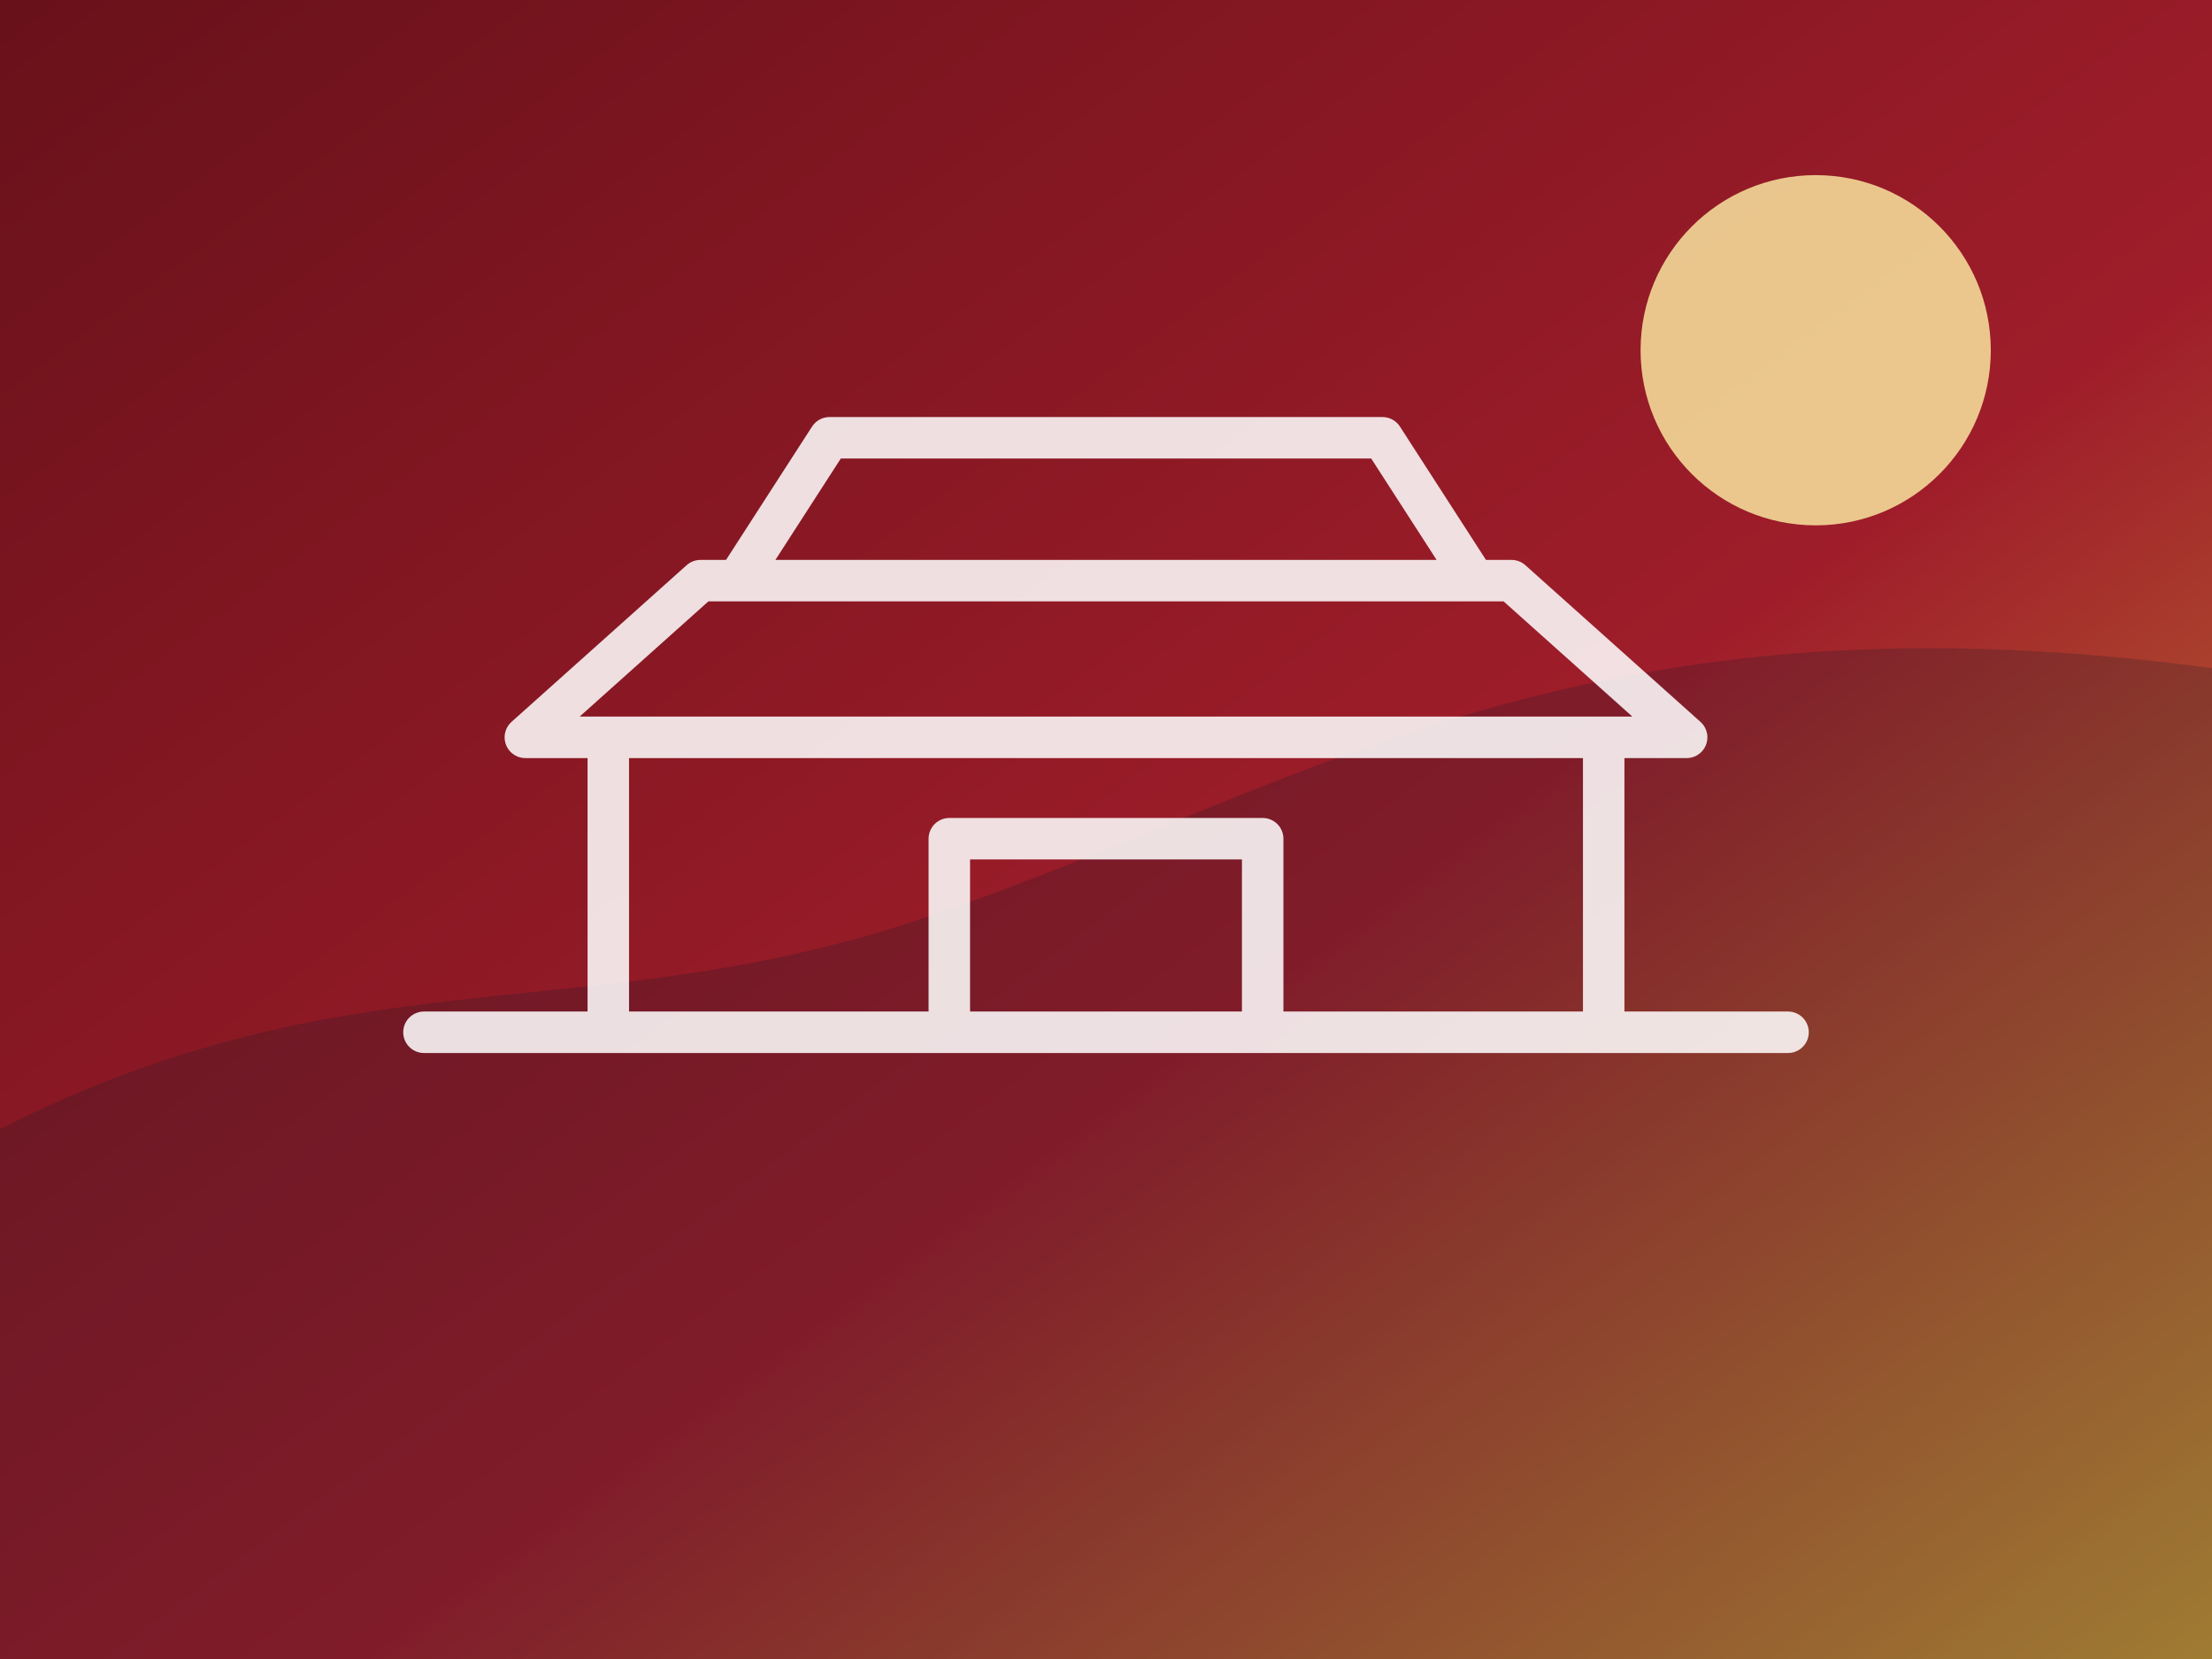
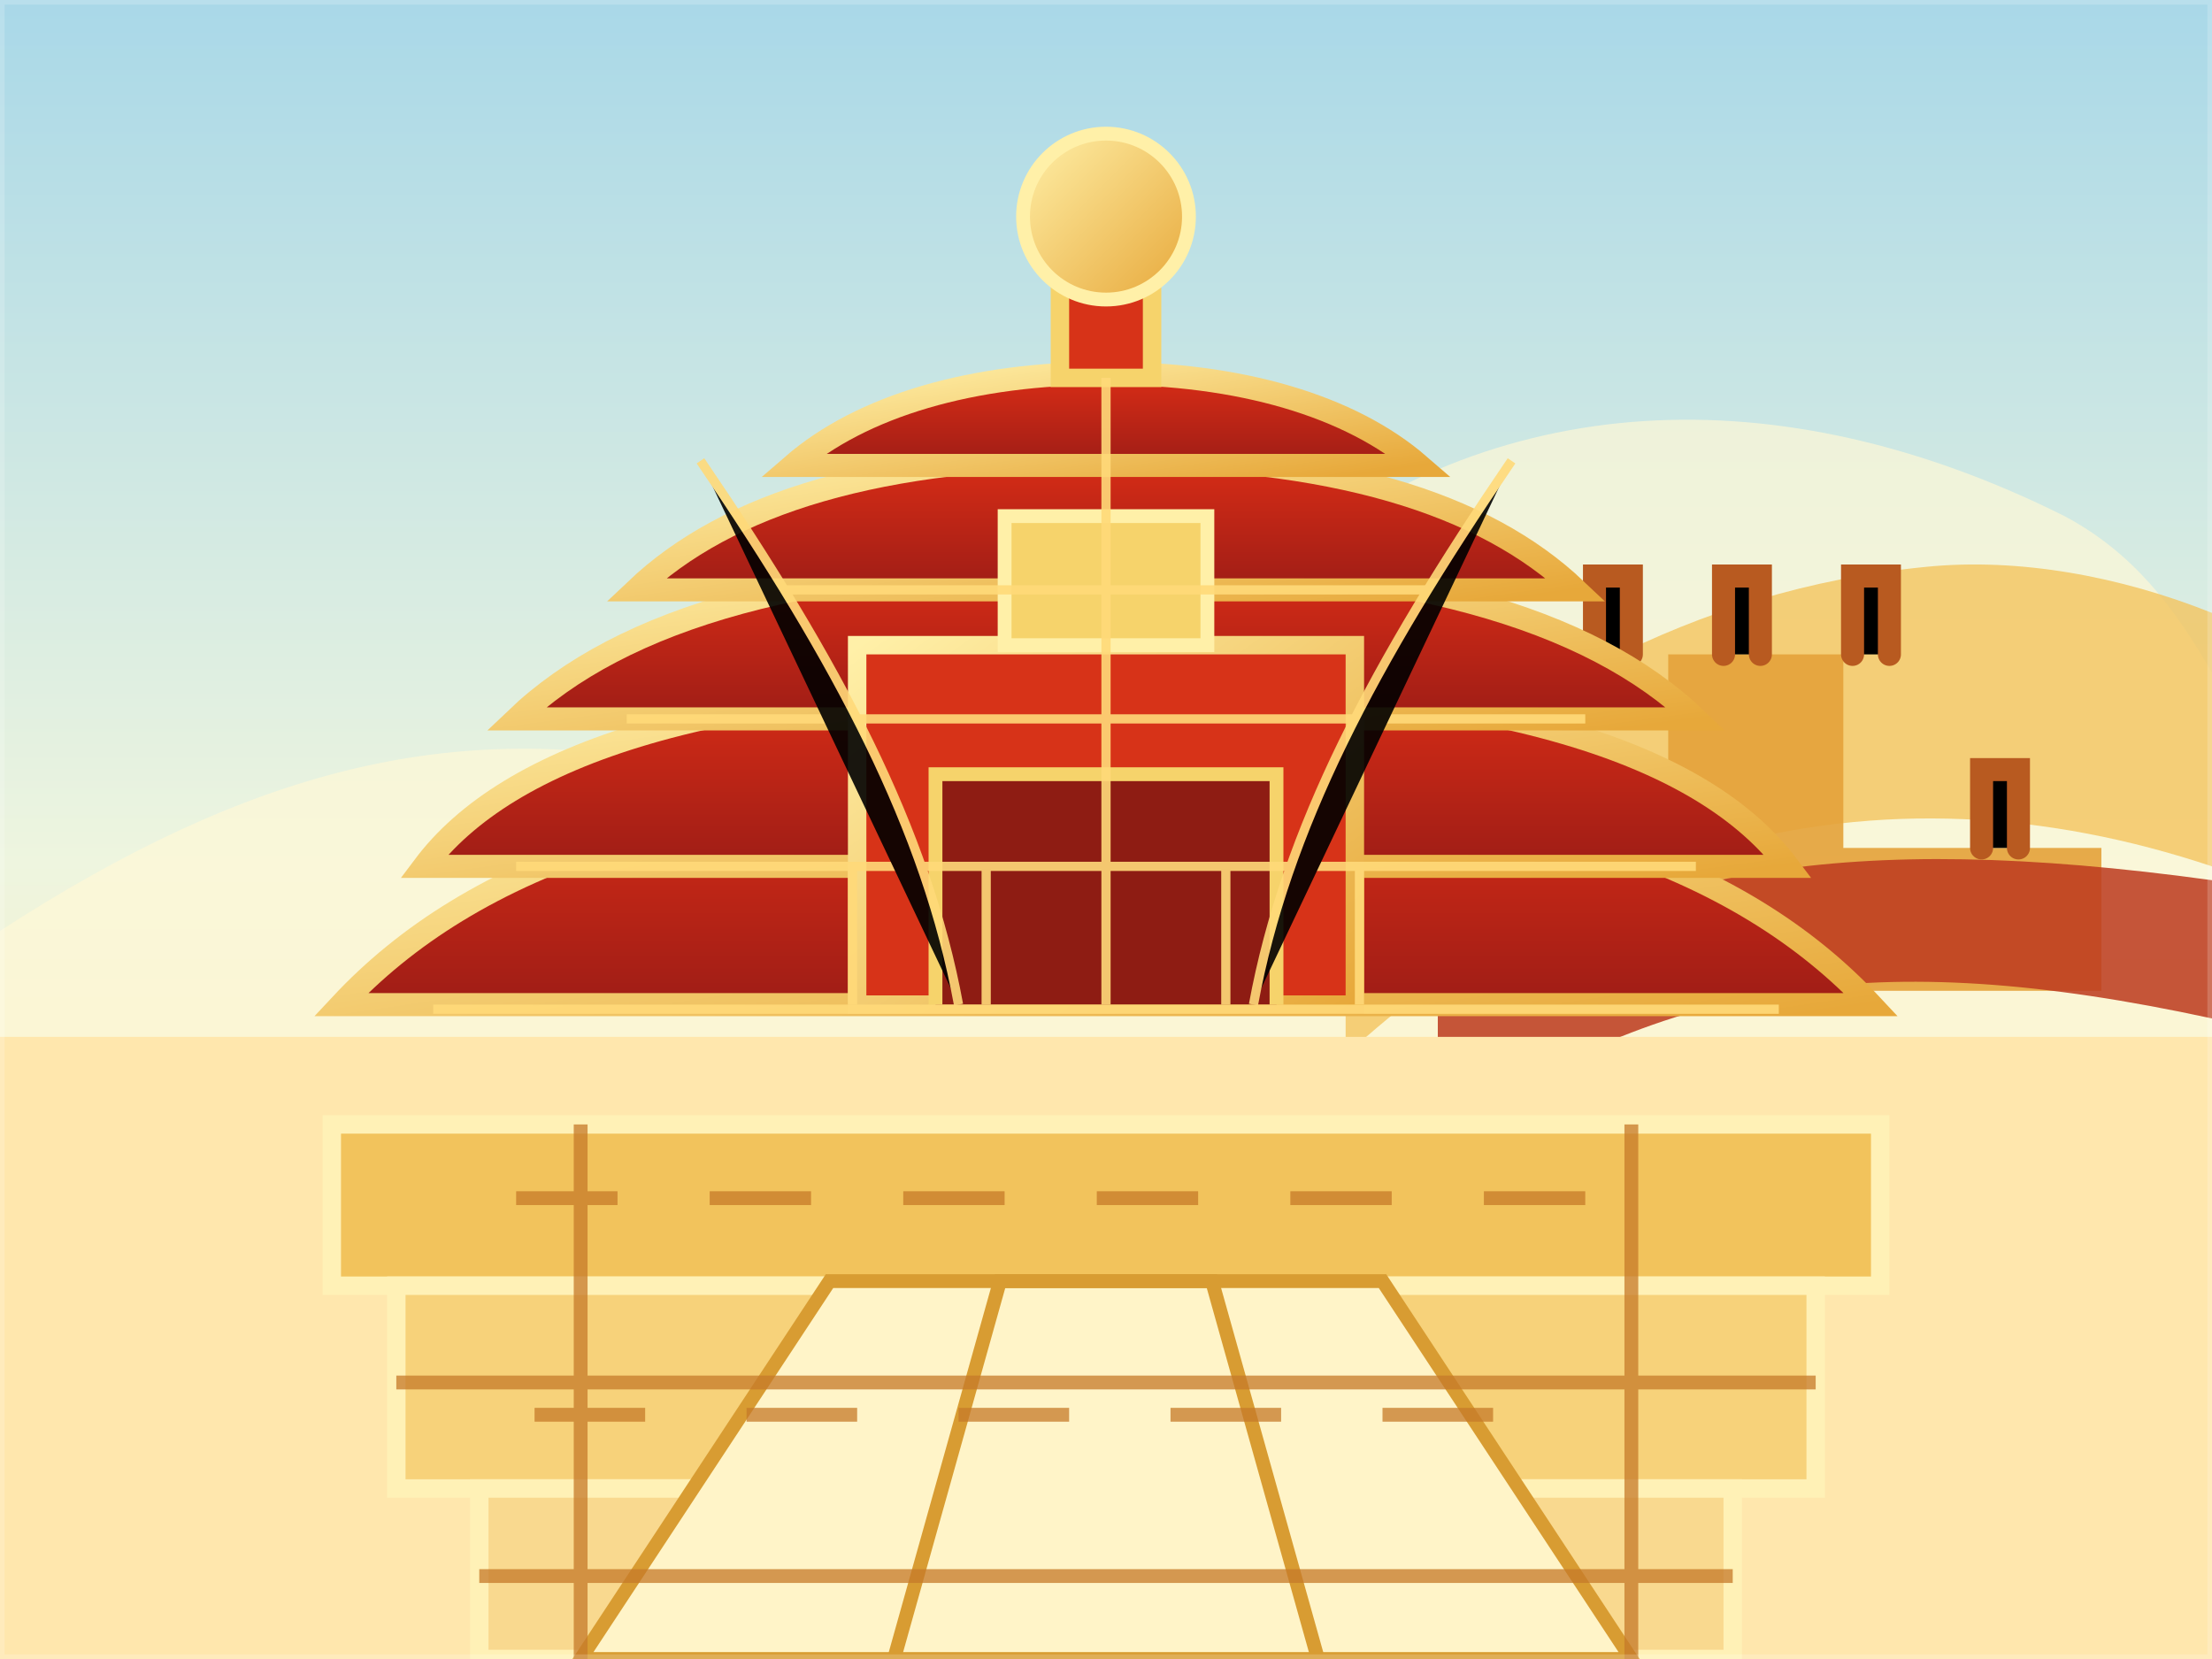
- <svg xmlns="http://www.w3.org/2000/svg" viewBox="0 0 480 360" role="img" aria-label="Beijing travel cover">
+ <svg xmlns="http://www.w3.org/2000/svg" viewBox="0 0 480 360" role="img" aria-label="Beijing Temple of Heaven and Great Wall travel cover">
  <defs>
-     <linearGradient id="g" x1="0" x2="1" y1="0" y2="1">
-       <stop stop-color="#68111a" />
-       <stop offset=".58" stop-color="#9f1d2a" />
-       <stop offset="1" stop-color="#c79835" />
+     <linearGradient id="sky" x1="0" x2="0" y1="0" y2="1">
+       <stop stop-color="#a9d8e8" />
+       <stop offset=".52" stop-color="#eef5df" />
+       <stop offset="1" stop-color="#ffe3a1" />
+     </linearGradient>
+     <linearGradient id="red" x1="0" x2="0" y1="0" y2="1">
+       <stop stop-color="#d92d16" />
+       <stop offset="1" stop-color="#9f1d16" />
+     </linearGradient>
+     <linearGradient id="gold" x1="0" x2="1" y1="0" y2="1">
+       <stop stop-color="#fff0a8" />
+       <stop offset="1" stop-color="#e7a83a" />
    </linearGradient>
  </defs>
-   <rect width="480" height="360" fill="url(#g)" />
-   <path d="M0 245c75-38 125-22 195-44 84-27 144-75 285-56v215H0z" fill="#111827" opacity=".22" />
-   <g fill="none" stroke="#fff" stroke-width="9" stroke-linecap="round" stroke-linejoin="round" opacity=".86">
-     <path d="M92 224h296M132 224v-64h216v64M114 160h252l-38-34H152zM160 126l20-31h120l20 31M206 224v-42h68v42" />
+   <rect width="480" height="360" fill="url(#sky)" />
+   <path d="M0 202c54-35 98-46 148-36 57 11 87-8 128-42 48-40 110-43 172-12 15 8 24 20 32 34v214H0z" fill="#fff8d6" opacity=".68" />
+   <path d="M292 184c34-32 75-56 126-61 20-2 42 2 62 10v55c-36-12-72-14-108-4-30 8-56 23-80 45z" fill="#f3c35b" opacity=".78" />
+   <path d="M314 184h48v-42h38v42h56v31H314z" fill="#e4a23a" opacity=".9" />
+   <path d="M346 142v-17h8v17m20 0v-17h8v17m20 0v-17h8v17m20 42v-17h8v17" stroke="#b85a20" stroke-width="5" stroke-linecap="round" />
+   <path d="M312 216c44-27 88-36 168-25v30c-74-16-117-8-168 25z" fill="#bd3b1f" opacity=".86" />
+   <path d="M0 225h480v135H0z" fill="#ffe7ad" />
+   <path d="M72 244h336v35H72z" fill="#f2c35c" stroke="#fff1b6" stroke-width="4" />
+   <path d="M86 279h308v44H86z" fill="#f7d27a" stroke="#fff1b6" stroke-width="4" />
+   <path d="M104 323h272v37H104z" fill="#f9d98f" stroke="#fff1b6" stroke-width="4" />
+   <path d="M126 360l54-82h120l54 82z" fill="#fff4c8" stroke="#d89c32" stroke-width="3" />
+   <path d="M194 360l23-82h46l23 82" fill="none" stroke="#d89c32" stroke-width="3" />
+   <g stroke="#c67a28" stroke-width="3" opacity=".75">
+     <path d="M86 300h308M104 342h272M126 244v116M354 244v116" />
+     <path d="M112 260h22m20 0h22m20 0h22m20 0h22m20 0h22m20 0h22" />
+     <path d="M116 307h24m22 0h24m22 0h24m22 0h24m22 0h24" />
  </g>
-   <circle cx="394" cy="76" r="38" fill="#fff1a6" opacity=".8" />
+   <path d="M74 218h332c-28-30-76-49-166-49s-138 19-166 49z" fill="url(#red)" stroke="url(#gold)" stroke-width="5" />
+   <path d="M92 188h296c-18-24-62-40-148-40S110 164 92 188z" fill="url(#red)" stroke="url(#gold)" stroke-width="5" />
+   <path d="M112 156h256c-23-22-64-34-128-34s-105 12-128 34z" fill="url(#red)" stroke="url(#gold)" stroke-width="5" />
+   <path d="M138 128h204c-20-19-53-29-102-29s-82 10-102 29z" fill="url(#red)" stroke="url(#gold)" stroke-width="5" />
+   <path d="M172 101h136c-15-13-39-20-68-20s-53 7-68 20z" fill="url(#red)" stroke="url(#gold)" stroke-width="5" />
+   <path d="M186 218h108v-78H186z" fill="#d73318" stroke="url(#gold)" stroke-width="4" />
+   <path d="M203 218v-50h74v50" fill="#8e1c13" stroke="#f6d36b" stroke-width="3" />
+   <path d="M218 140h44v-28h-44z" fill="#f6d36b" stroke="#fff0a8" stroke-width="3" />
+   <path d="M230 82h20v-26h-20z" fill="#d73318" stroke="#f6d36b" stroke-width="4" />
+   <circle cx="240" cy="47" r="18" fill="url(#gold)" stroke="#fff0a8" stroke-width="3" />
+   <g stroke="#ffd979" stroke-width="2" opacity=".9">
+     <path d="M94 219h292M112 188h256M136 156h208M170 128h140" />
+     <path d="M152 100c30 44 49 80 56 118M328 100c-30 44-49 80-56 118M240 82v136" />
+     <path d="M185 188v30M214 188v30M266 188v30M295 188v30" />
+   </g>
+   <path d="M0 0h480v360H0z" fill="none" stroke="#fff" stroke-opacity=".18" stroke-width="2" />
</svg>
